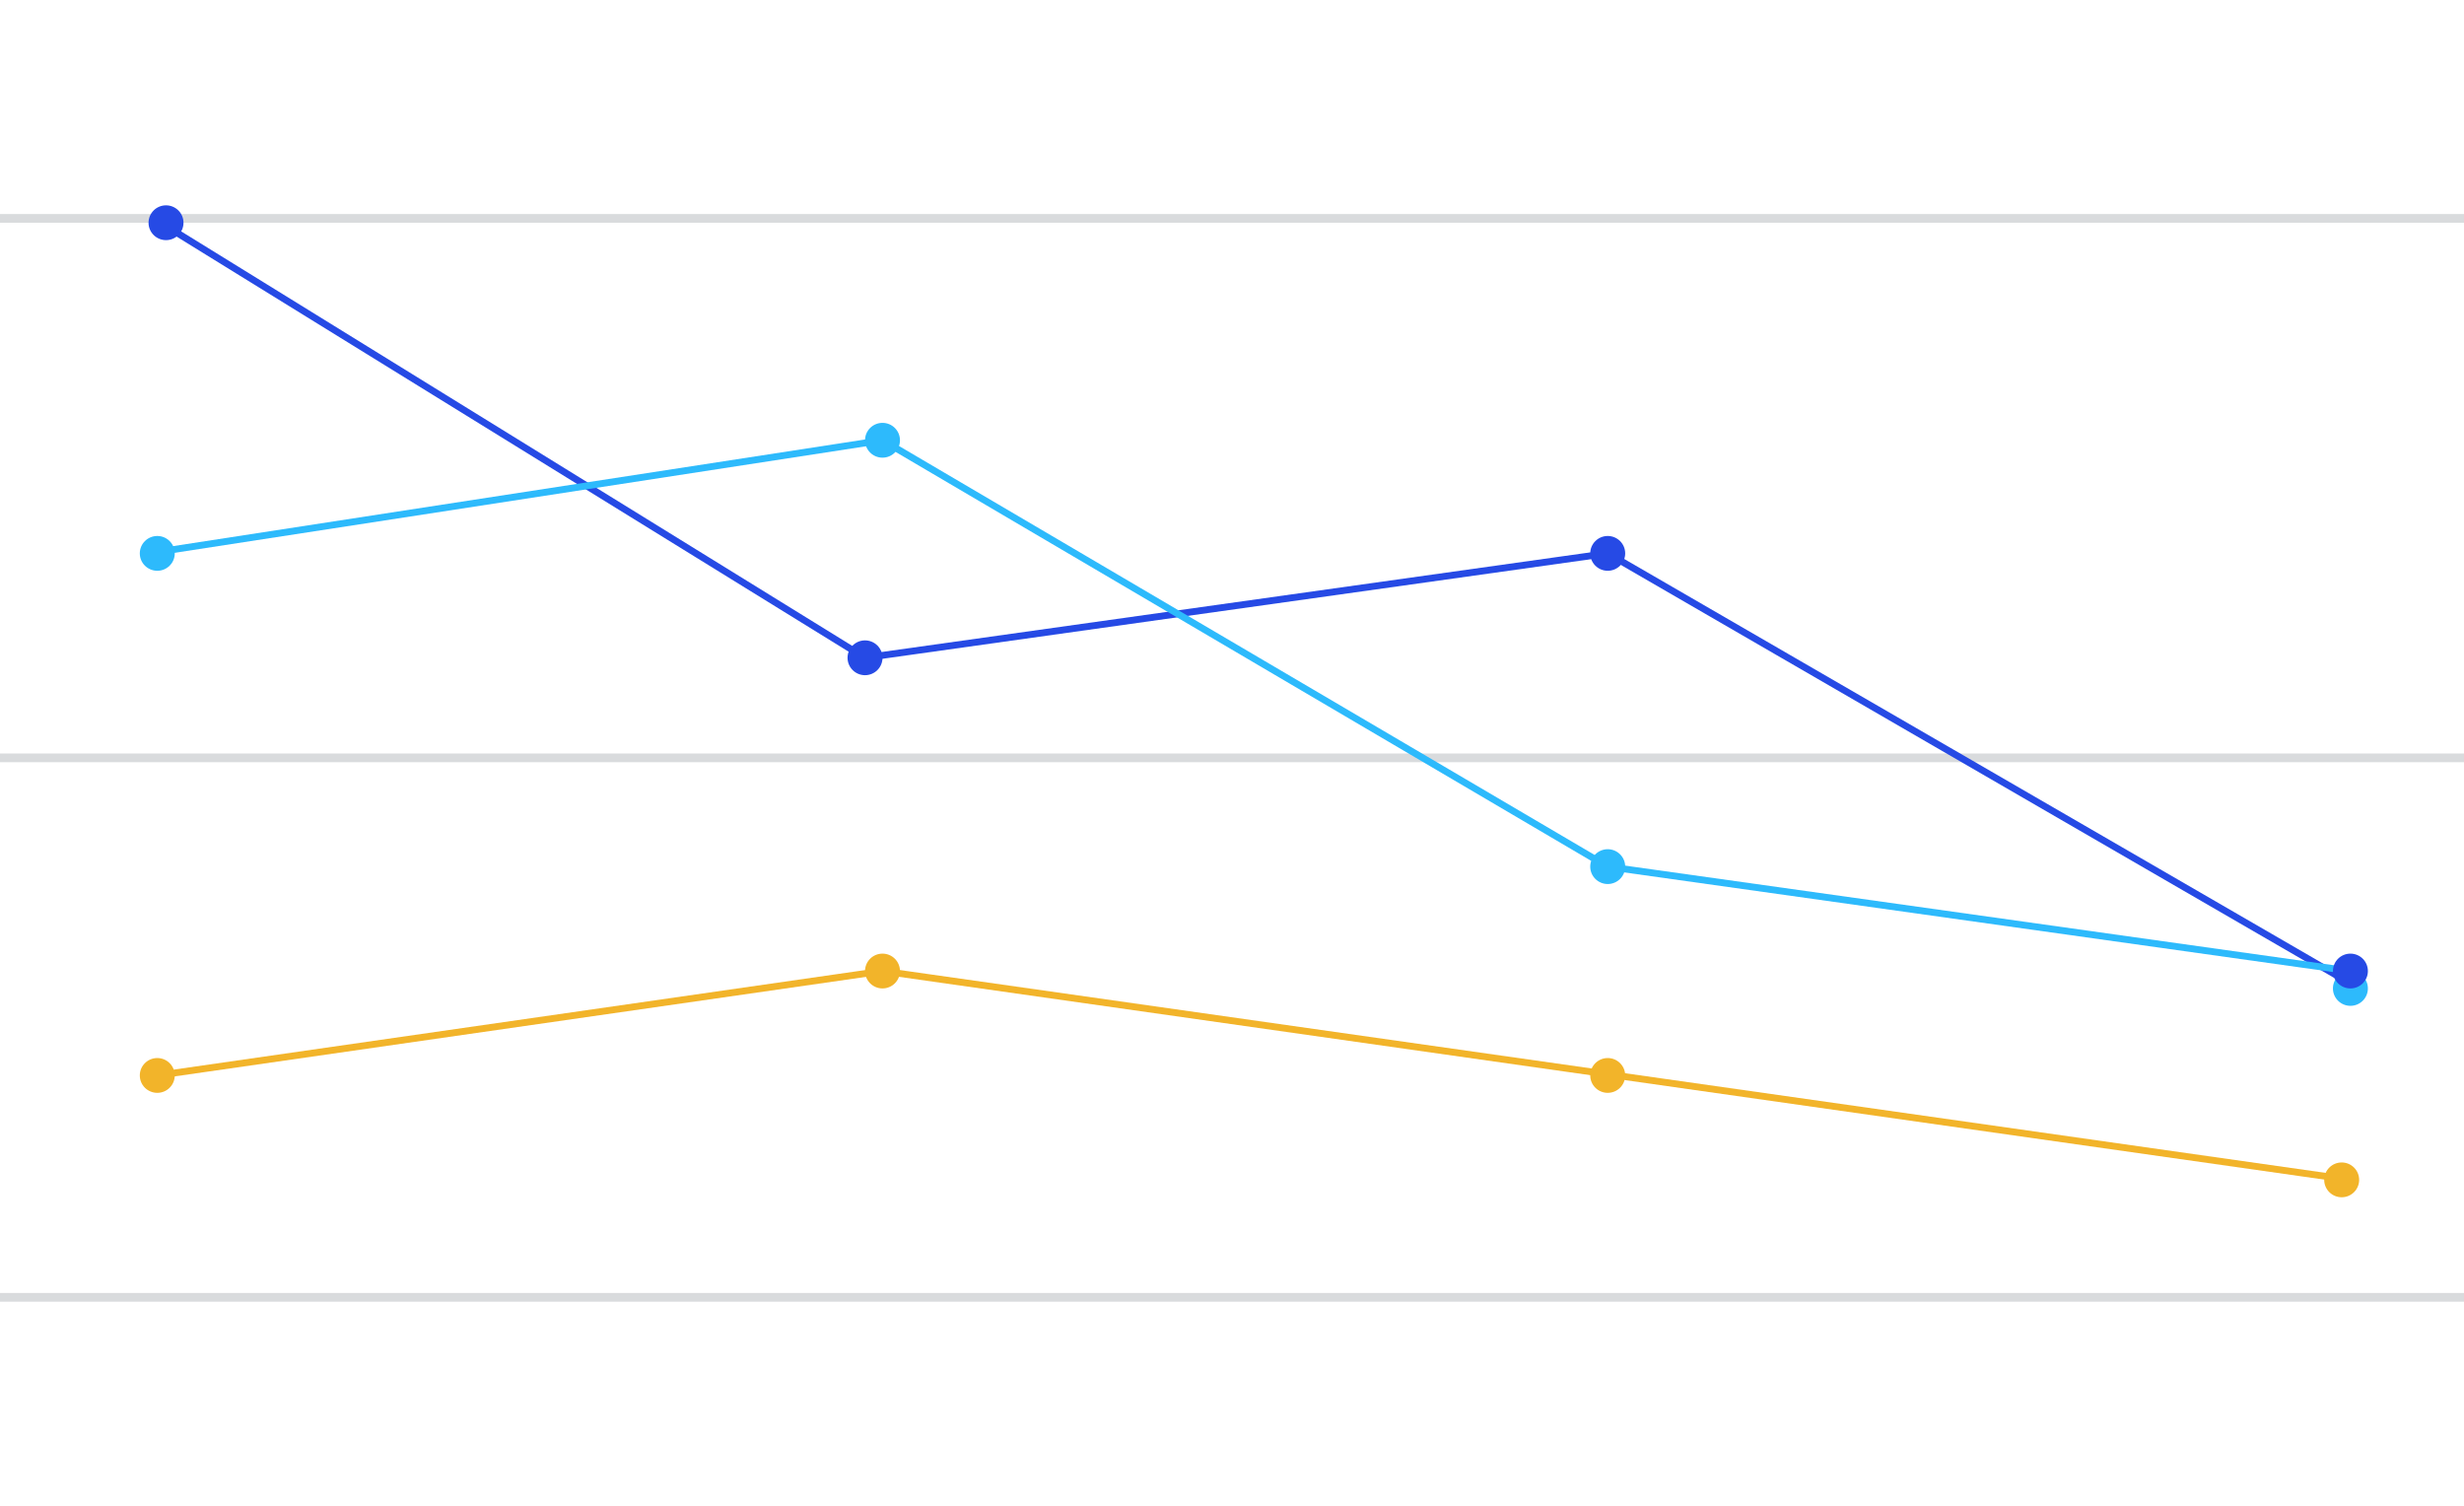
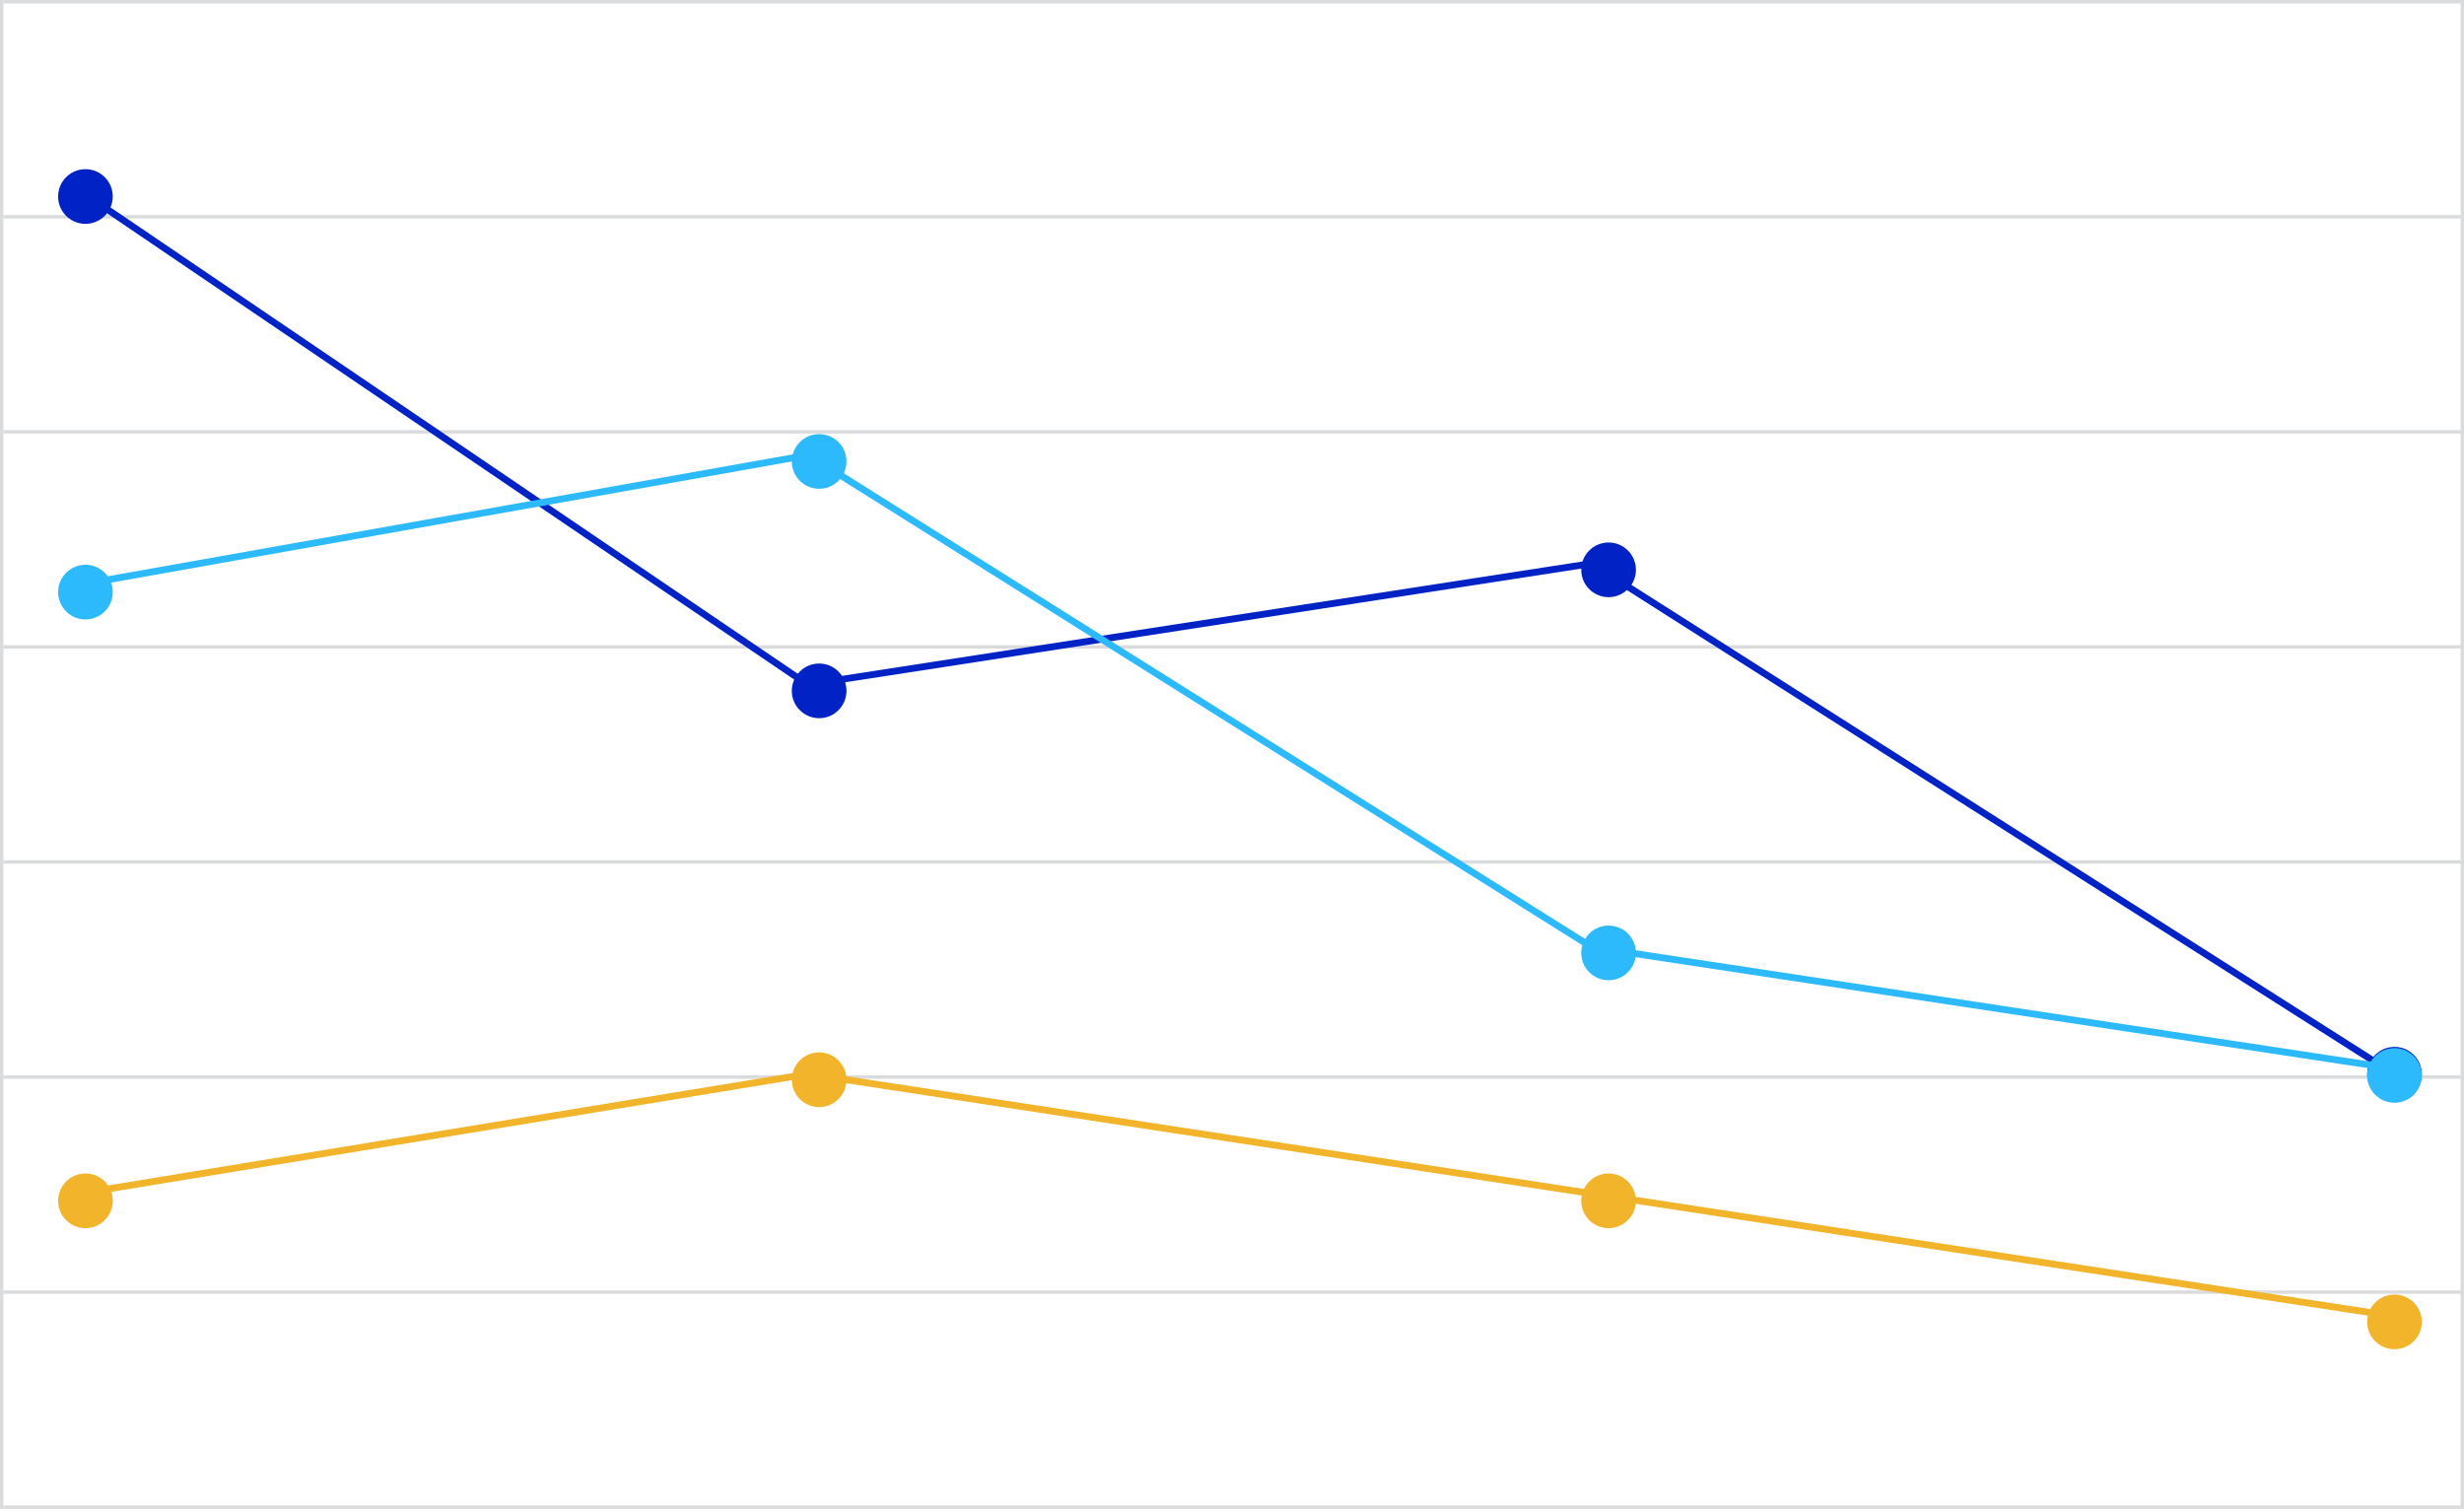
- <svg xmlns="http://www.w3.org/2000/svg" width="720" height="440" viewBox="0 0 720 440" fill="none">
-   <rect y="62.542" width="720" height="2.543" fill="#D9DBDD" />
-   <rect y="220.179" width="720" height="2.543" fill="#D9DBDD" />
-   <rect y="377.815" width="720" height="2.543" fill="#D9DBDD" />
-   <path d="M45.958 314.252L257.873 283.742L686.809 344.763" stroke="#F2B42A" stroke-width="2" />
-   <ellipse cx="257.873" cy="283.742" rx="5.106" ry="5.085" fill="#F2B42A" />
-   <ellipse cx="469.787" cy="314.252" rx="5.106" ry="5.085" fill="#F2B42A" />
-   <ellipse cx="684.256" cy="344.763" rx="5.106" ry="5.085" fill="#F2B42A" />
-   <ellipse cx="45.958" cy="314.252" rx="5.106" ry="5.085" fill="#F2B42A" />
-   <path d="M51.064 67.627L252.766 192.211L469.787 161.701L689.362 288.827" stroke="#264AE5" stroke-width="2" />
-   <ellipse cx="48.511" cy="65.085" rx="5.106" ry="5.085" fill="#264AE5" />
-   <ellipse cx="252.766" cy="192.211" rx="5.106" ry="5.085" fill="#264AE5" />
-   <ellipse cx="469.787" cy="161.701" rx="5.106" ry="5.085" fill="#264AE5" />
-   <ellipse cx="686.808" cy="288.827" rx="5.106" ry="5.085" fill="#2DBAFC" />
-   <path d="M43.404 161.701L257.873 128.648L469.788 253.232L686.809 283.742" stroke="#2DBAFC" stroke-width="2" />
-   <ellipse cx="45.958" cy="161.701" rx="5.106" ry="5.085" fill="#2DBAFC" />
-   <ellipse cx="257.873" cy="128.648" rx="5.106" ry="5.085" fill="#2DBAFC" />
-   <ellipse cx="469.787" cy="253.232" rx="5.106" ry="5.085" fill="#2DBAFC" />
-   <ellipse cx="686.809" cy="283.742" rx="5.106" ry="5.085" fill="#264AE5" />
+ <svg xmlns="http://www.w3.org/2000/svg" width="721" height="442" viewBox="0 0 721 442" fill="none">
+   <line x1="1" y1="0.5" x2="721" y2="0.5" stroke="#D9DBDD" />
+   <line x1="1" y1="63.429" x2="721" y2="63.429" stroke="#D9DBDD" />
+   <line x1="1" y1="126.357" x2="721" y2="126.357" stroke="#D9DBDD" />
+   <line x1="1" y1="189.286" x2="721" y2="189.286" stroke="#D9DBDD" />
+   <line x1="1" y1="252.214" x2="721" y2="252.214" stroke="#D9DBDD" />
+   <line x1="1" y1="315.143" x2="721" y2="315.143" stroke="#D9DBDD" />
+   <line x1="1" y1="378.071" x2="721" y2="378.071" stroke="#D9DBDD" />
+   <line x1="1" y1="441" x2="721" y2="441" stroke="#D9DBDD" />
+   <line x1="0.5" y1="441.5" x2="0.5" stroke="#D9DBDD" />
+   <line x1="720.5" y1="441.5" x2="720.5" stroke="#D9DBDD" />
+   <path d="M23.17 349.262L236.539 314.239L697.751 384.685" stroke="#F2B42A" stroke-width="2" />
+   <circle cx="239.691" cy="315.935" r="8" fill="#F2B42A" />
+   <circle cx="470.692" cy="351.358" r="8" fill="#F2B42A" />
+   <circle cx="700.66" cy="386.781" r="8" fill="#F2B42A" />
+   <circle cx="25" cy="351.358" r="8" fill="#F2B42A" />
+   <path d="M23.17 55.67L236.338 200.314L465.695 164.891L697.751 312.487" stroke="#0123C6" stroke-width="2" />
+   <circle cx="25" cy="57.5" r="8" fill="#0123C6" />
+   <circle cx="239.691" cy="202.144" r="8" fill="#0123C6" />
+   <circle cx="470.692" cy="166.729" r="8" fill="#0123C6" />
+   <circle cx="700.66" cy="314.314" r="8" fill="#0123C6" />
+   <path d="M23.17 171.127L236.539 133.147L465.747 277.112L697.751 312.263" stroke="#2DBAFC" stroke-width="2" />
+   <circle cx="25" cy="173.246" r="8" fill="#2DBAFC" />
+   <circle cx="239.691" cy="135.022" r="8" fill="#2DBAFC" />
+   <circle cx="470.692" cy="278.819" r="8" fill="#2DBAFC" />
+   <circle cx="700.66" cy="314.667" r="8" fill="#2DBAFC" />
</svg>
